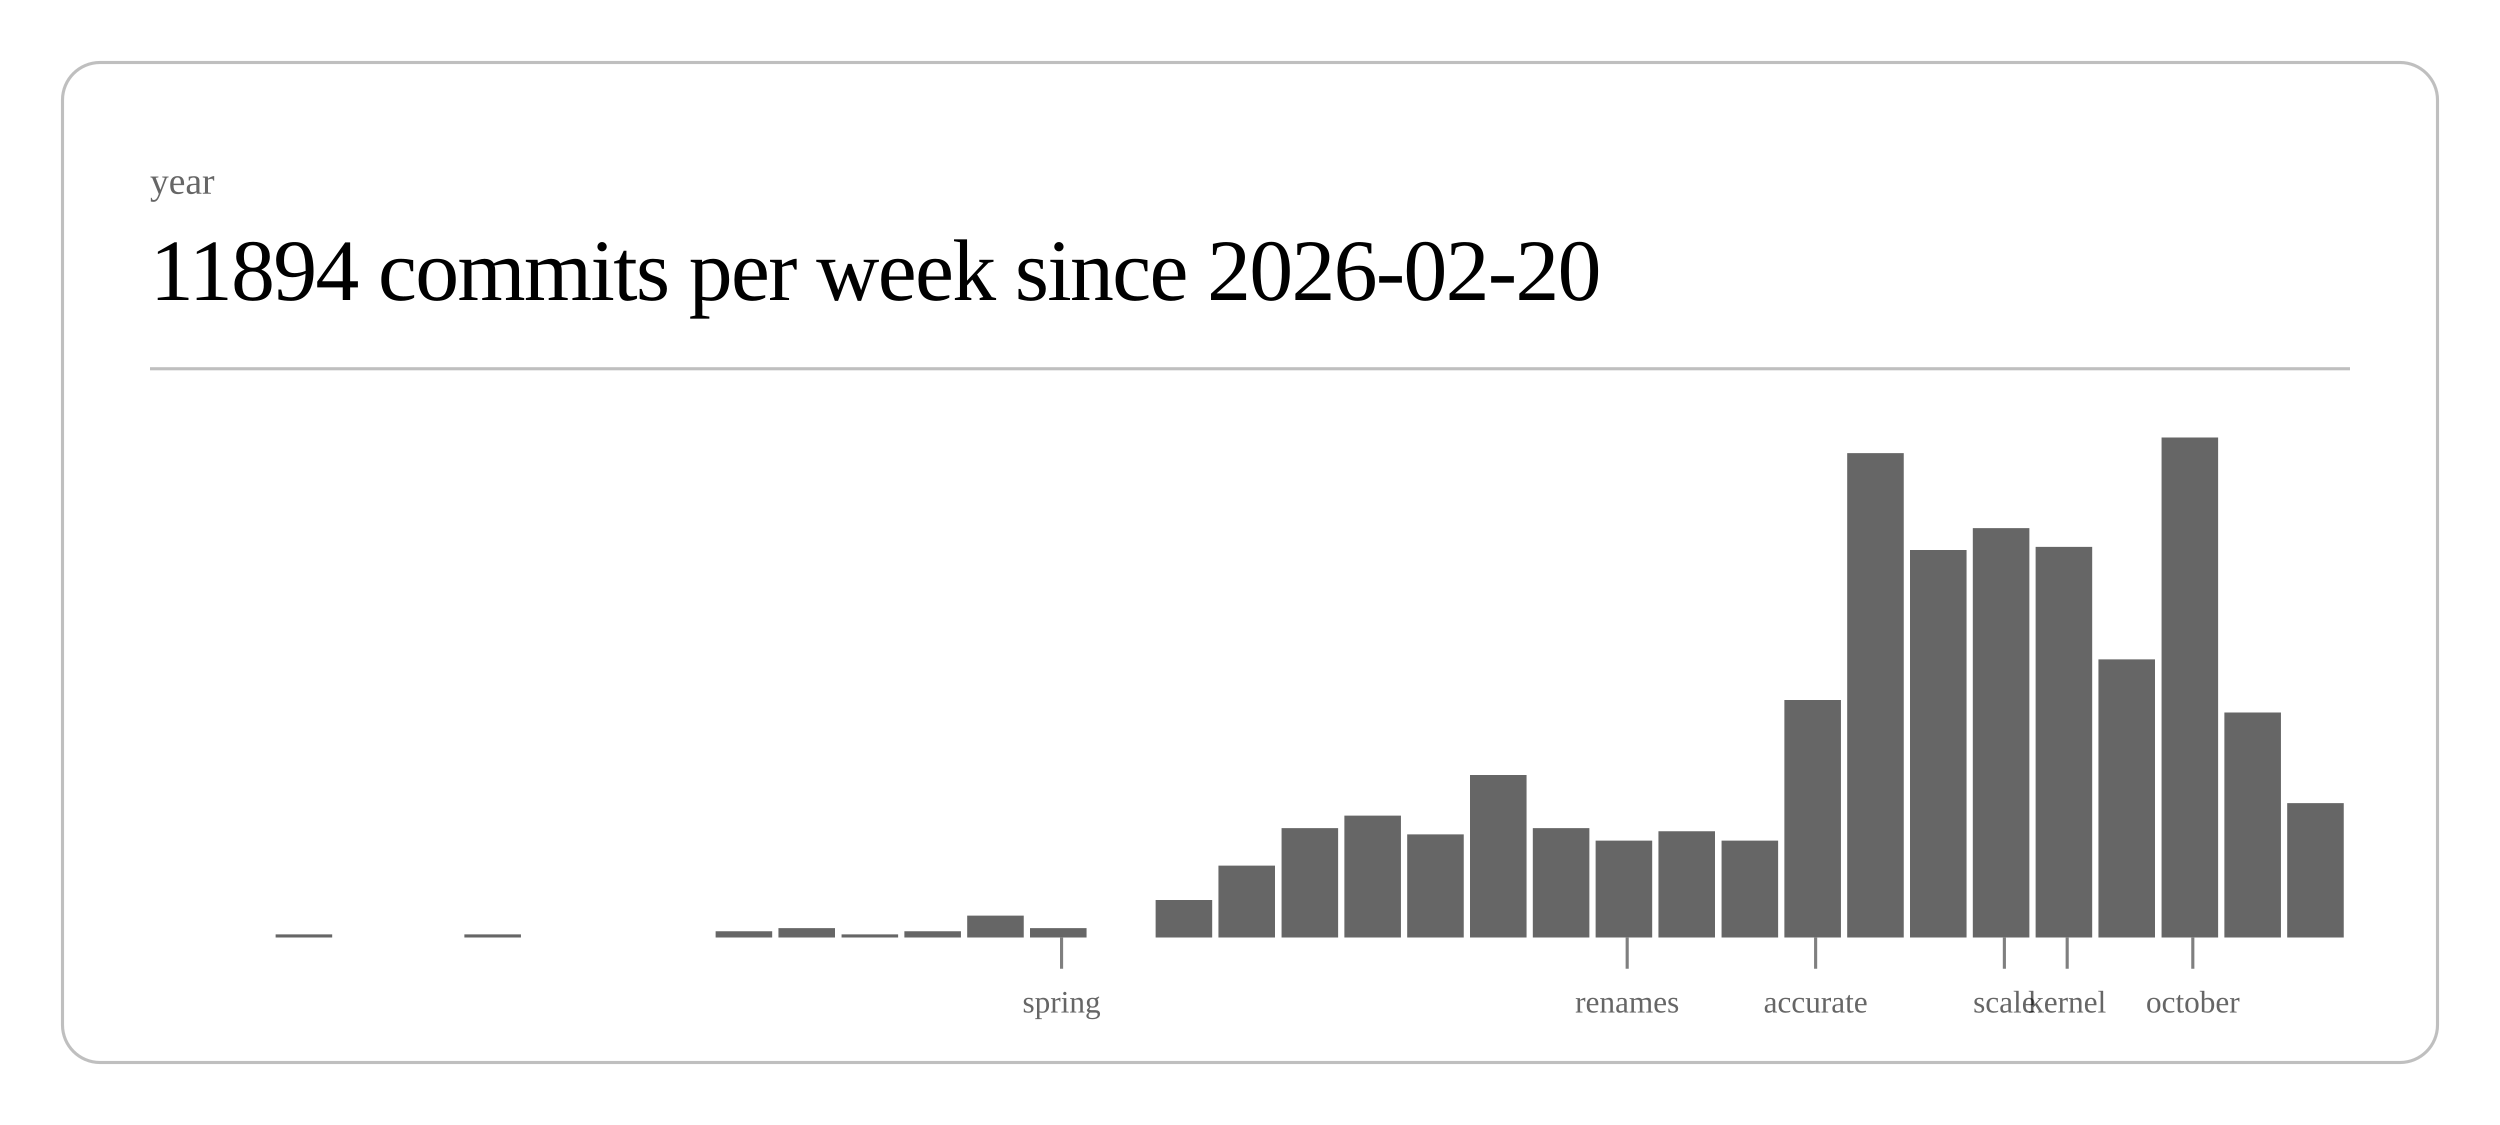
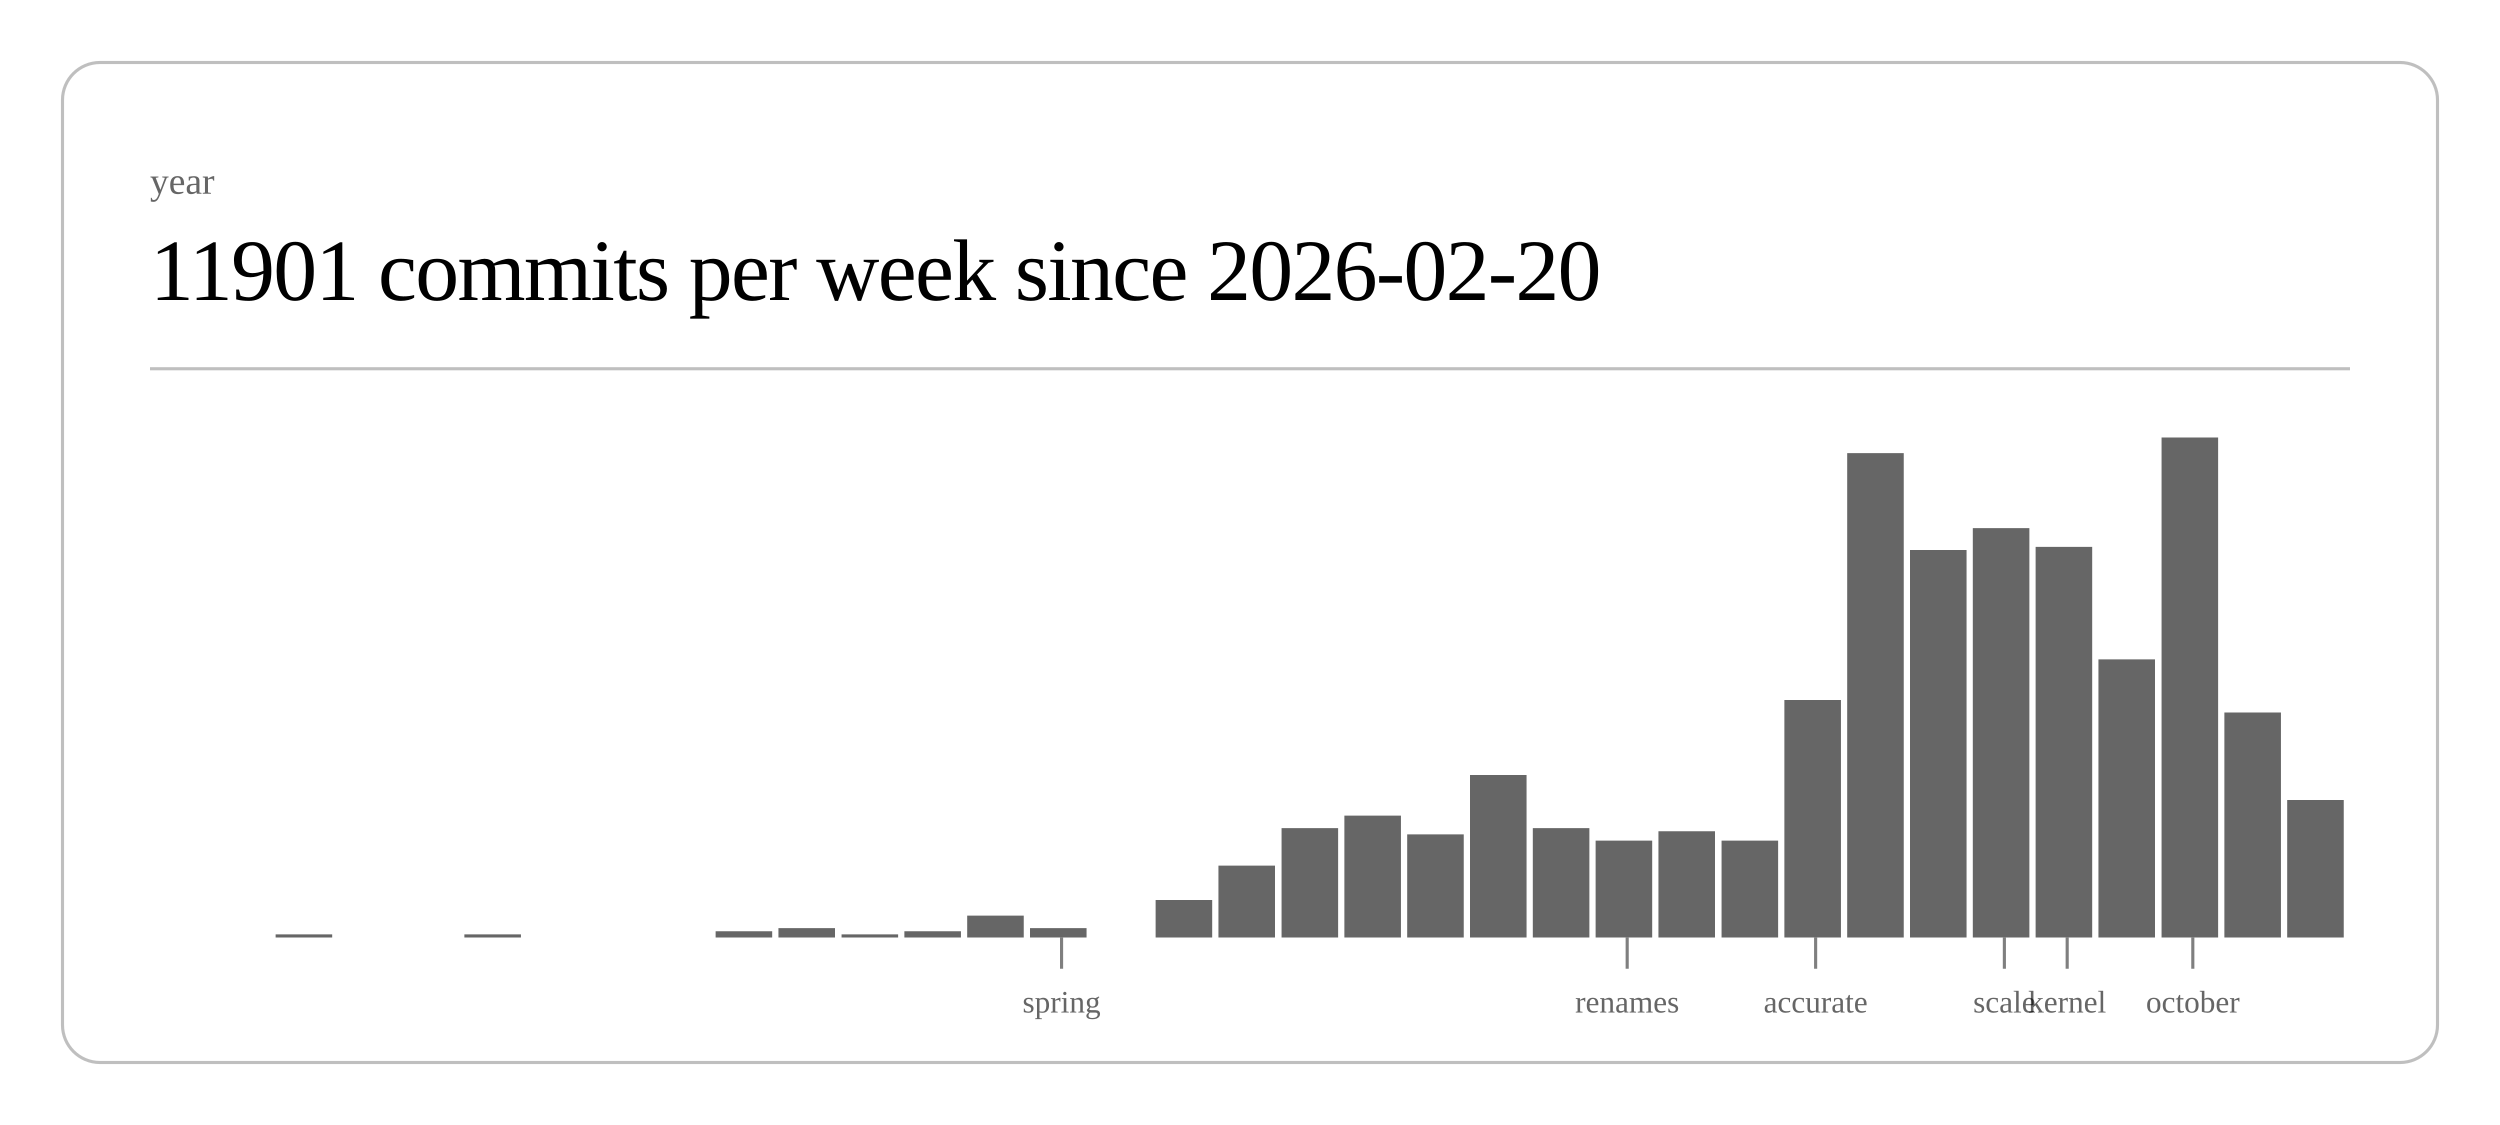
<svg xmlns="http://www.w3.org/2000/svg" class="post-header-svg" viewBox="0 0 800 360" width="800" height="360">
  <rect x="20" y="20" width="760" height="320" rx="12" ry="12" fill="none" stroke="currentColor" stroke-width="1" opacity="0.25" />
  <text fill="currentColor" x="48" y="62" font-size="12" opacity="0.6">year</text>
-   <text fill="currentColor" x="48" y="96" font-size="28" font-weight="300" letter-spacing="-0.5">11894 commits per week since 2026-02-20</text>
+   <text fill="currentColor" x="48" y="96" font-size="28" font-weight="300" letter-spacing="-0.5">11901 commits per week since 2026-02-20</text>
  <line stroke="currentColor" x1="48" y1="118" x2="752" y2="118" stroke-width="1" opacity="0.25" />
  <rect x="88.2" y="299" width="18.1" height="1" fill="currentColor" opacity="0.6" />
  <rect x="148.6" y="299" width="18.1" height="1" fill="currentColor" opacity="0.6" />
  <rect x="229.0" y="298" width="18.1" height="2" fill="currentColor" opacity="0.6" />
  <rect x="249.1" y="297" width="18.1" height="3" fill="currentColor" opacity="0.6" />
  <rect x="269.3" y="299" width="18.1" height="1" fill="currentColor" opacity="0.6" />
  <rect x="289.4" y="298" width="18.1" height="2" fill="currentColor" opacity="0.6" />
  <rect x="309.5" y="293" width="18.1" height="7" fill="currentColor" opacity="0.6" />
  <rect x="329.6" y="297" width="18.1" height="3" fill="currentColor" opacity="0.6" />
  <rect x="369.8" y="288" width="18.1" height="12" fill="currentColor" opacity="0.6" />
  <rect x="389.9" y="277" width="18.1" height="23" fill="currentColor" opacity="0.6" />
  <rect x="410.1" y="265" width="18.1" height="35" fill="currentColor" opacity="0.6" />
  <rect x="430.2" y="261" width="18.1" height="39" fill="currentColor" opacity="0.6" />
  <rect x="450.3" y="267" width="18.1" height="33" fill="currentColor" opacity="0.6" />
  <rect x="470.4" y="248" width="18.1" height="52" fill="currentColor" opacity="0.6" />
  <rect x="490.5" y="265" width="18.1" height="35" fill="currentColor" opacity="0.6" />
  <rect x="510.6" y="269" width="18.1" height="31" fill="currentColor" opacity="0.6" />
  <rect x="530.7" y="266" width="18.1" height="34" fill="currentColor" opacity="0.6" />
  <rect x="550.9" y="269" width="18.1" height="31" fill="currentColor" opacity="0.6" />
  <rect x="571.0" y="224" width="18.1" height="76" fill="currentColor" opacity="0.6" />
  <rect x="591.1" y="145" width="18.1" height="155" fill="currentColor" opacity="0.6" />
  <rect x="611.2" y="176" width="18.1" height="124" fill="currentColor" opacity="0.6" />
  <rect x="631.3" y="169" width="18.1" height="131" fill="currentColor" opacity="0.6" />
  <rect x="651.4" y="175" width="18.1" height="125" fill="currentColor" opacity="0.6" />
  <rect x="671.5" y="211" width="18.1" height="89" fill="currentColor" opacity="0.6" />
  <rect x="691.7" y="140" width="18.1" height="160" fill="currentColor" opacity="0.6" />
  <rect x="711.8" y="228" width="18.1" height="72" fill="currentColor" opacity="0.6" />
-   <rect x="731.9" y="257" width="18.1" height="43" fill="currentColor" opacity="0.6" />
+   <rect x="731.9" y="256" width="18.1" height="44" fill="currentColor" opacity="0.6" />
  <line stroke="currentColor" x1="339.7" y1="300" x2="339.7" y2="310" stroke-width="1" opacity="0.5" />
  <text fill="currentColor" x="339.7" y="324" font-size="10" opacity="0.6" text-anchor="middle">spring</text>
  <line stroke="currentColor" x1="520.7" y1="300" x2="520.7" y2="310" stroke-width="1" opacity="0.5" />
  <text fill="currentColor" x="520.7" y="324" font-size="10" opacity="0.6" text-anchor="middle">renames</text>
  <line stroke="currentColor" x1="581.0" y1="300" x2="581.0" y2="310" stroke-width="1" opacity="0.5" />
  <text fill="currentColor" x="581.0" y="324" font-size="10" opacity="0.6" text-anchor="middle">accurate</text>
  <line stroke="currentColor" x1="641.4" y1="300" x2="641.4" y2="310" stroke-width="1" opacity="0.5" />
  <text fill="currentColor" x="641.4" y="324" font-size="10" opacity="0.6" text-anchor="middle">scale</text>
  <line stroke="currentColor" x1="661.5" y1="300" x2="661.5" y2="310" stroke-width="1" opacity="0.5" />
  <text fill="currentColor" x="661.5" y="324" font-size="10" opacity="0.6" text-anchor="middle">kernel</text>
  <line stroke="currentColor" x1="701.7" y1="300" x2="701.7" y2="310" stroke-width="1" opacity="0.5" />
  <text fill="currentColor" x="701.7" y="324" font-size="10" opacity="0.6" text-anchor="middle">october</text>
</svg>
